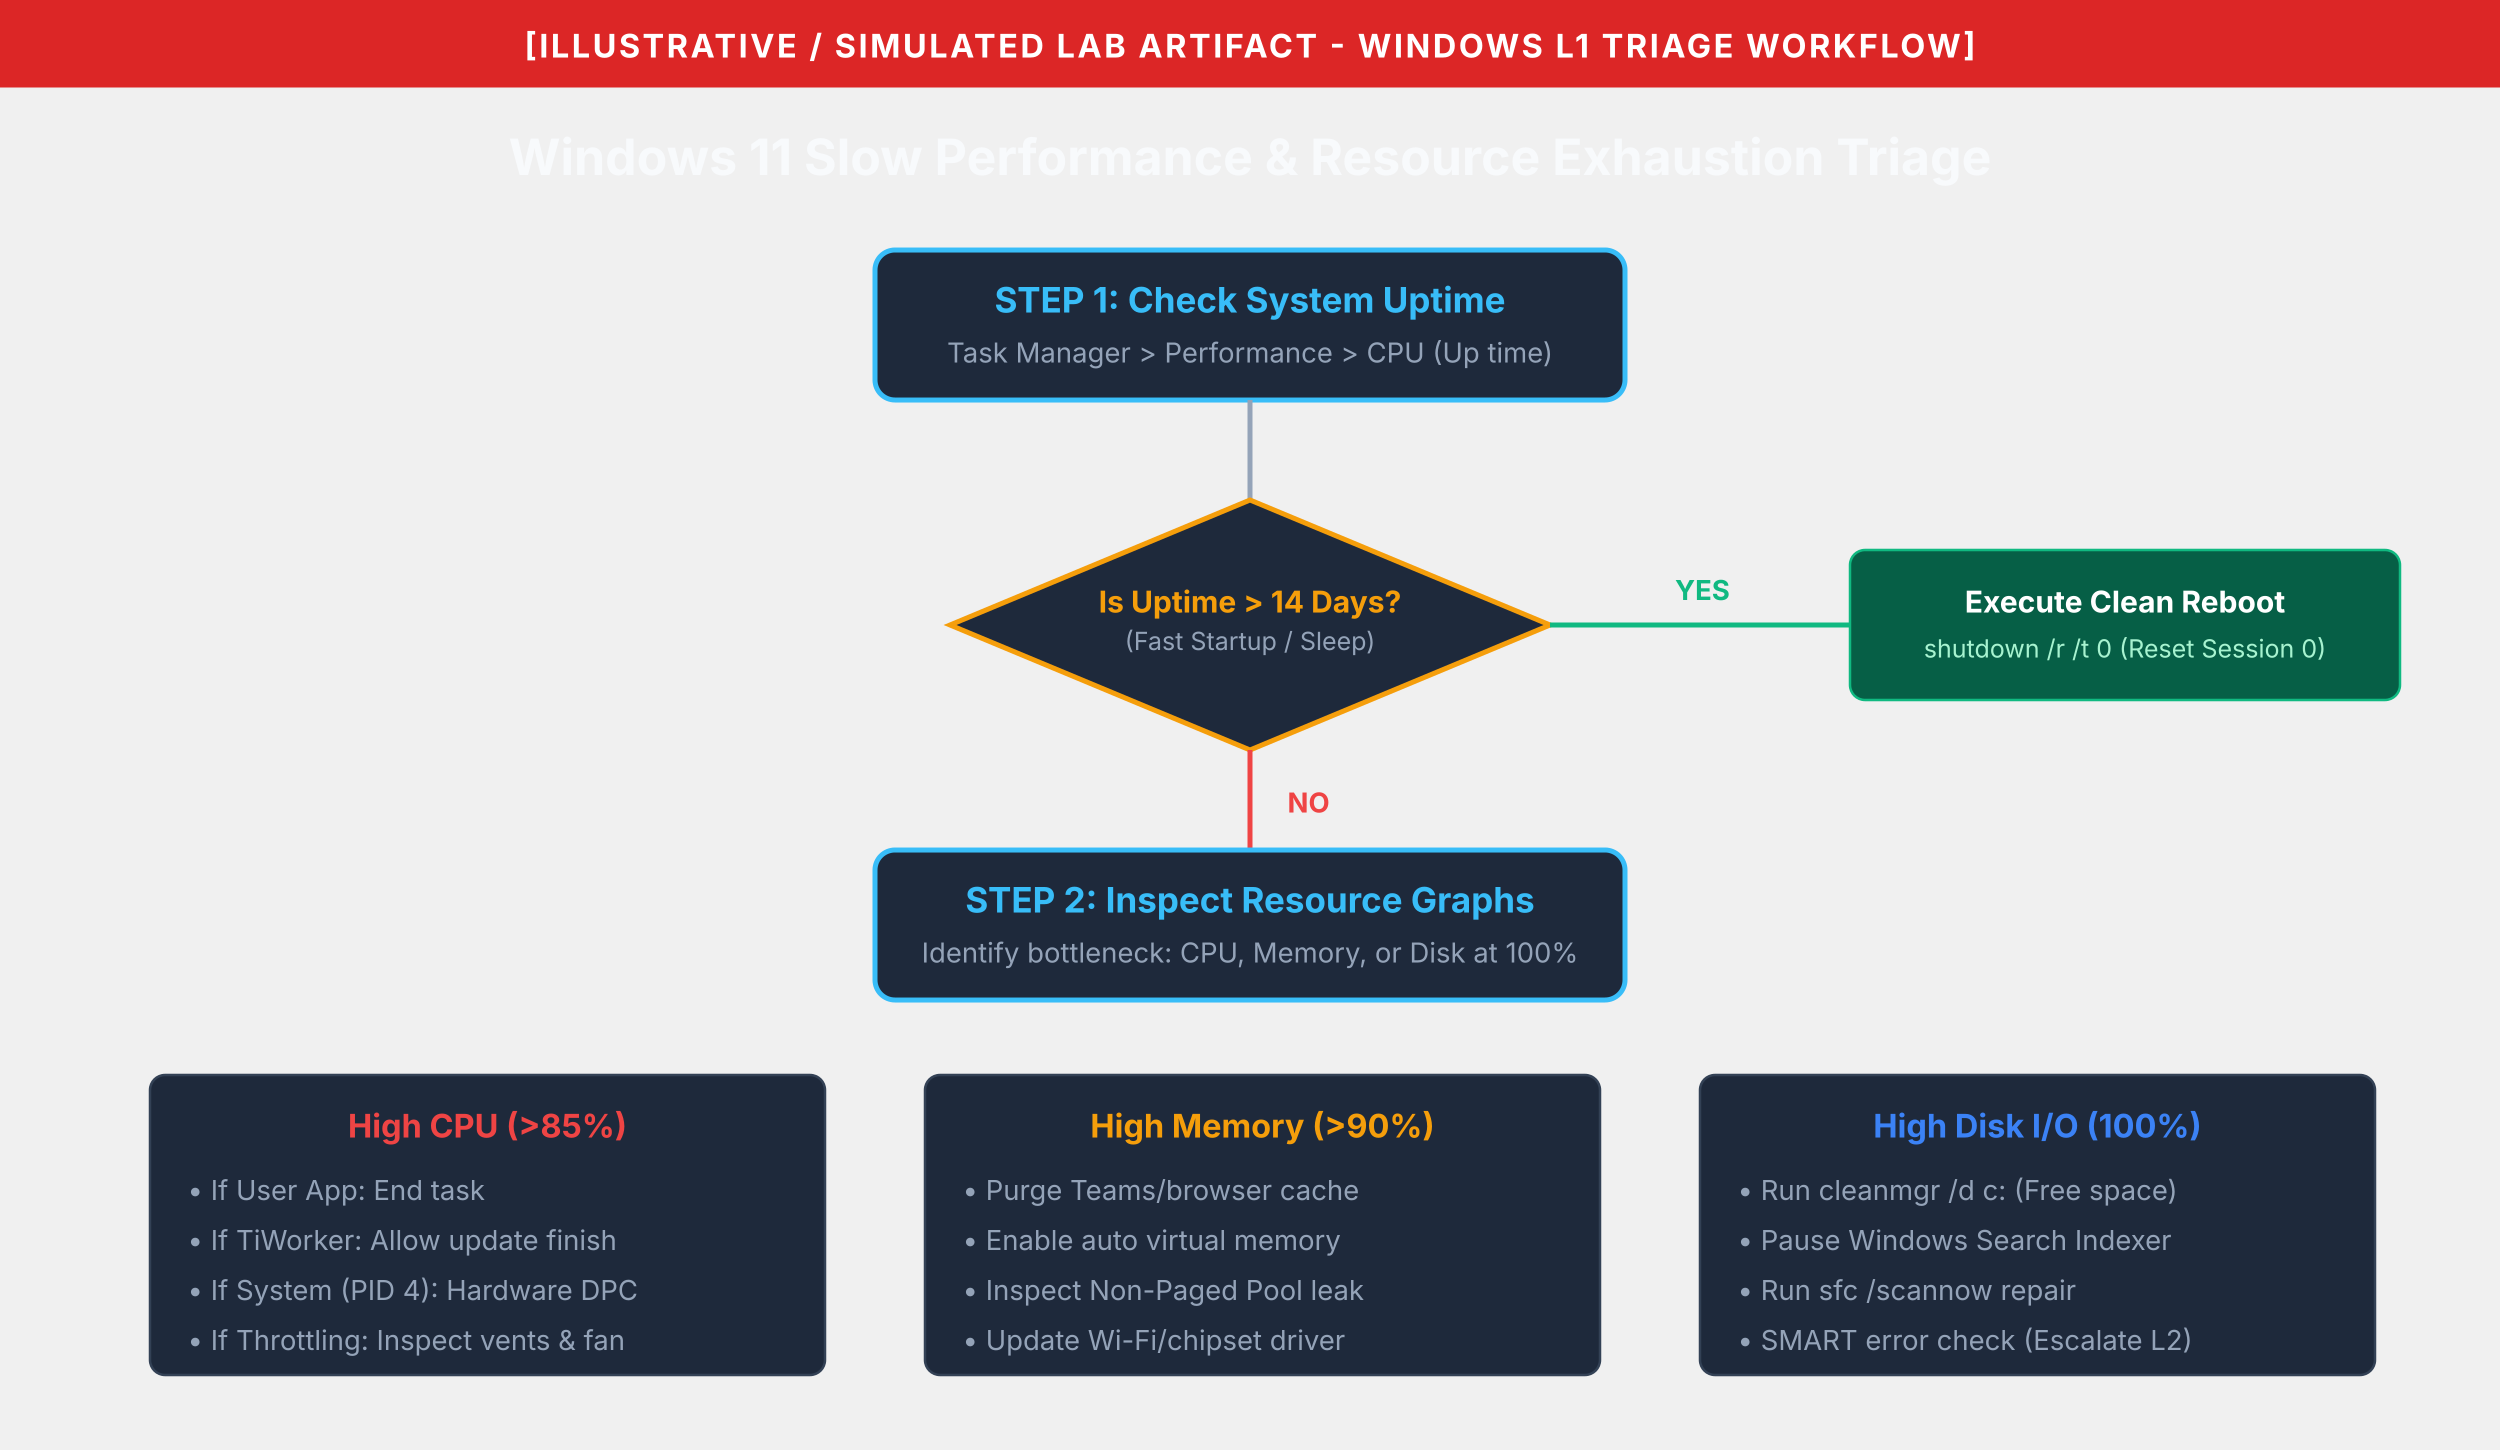
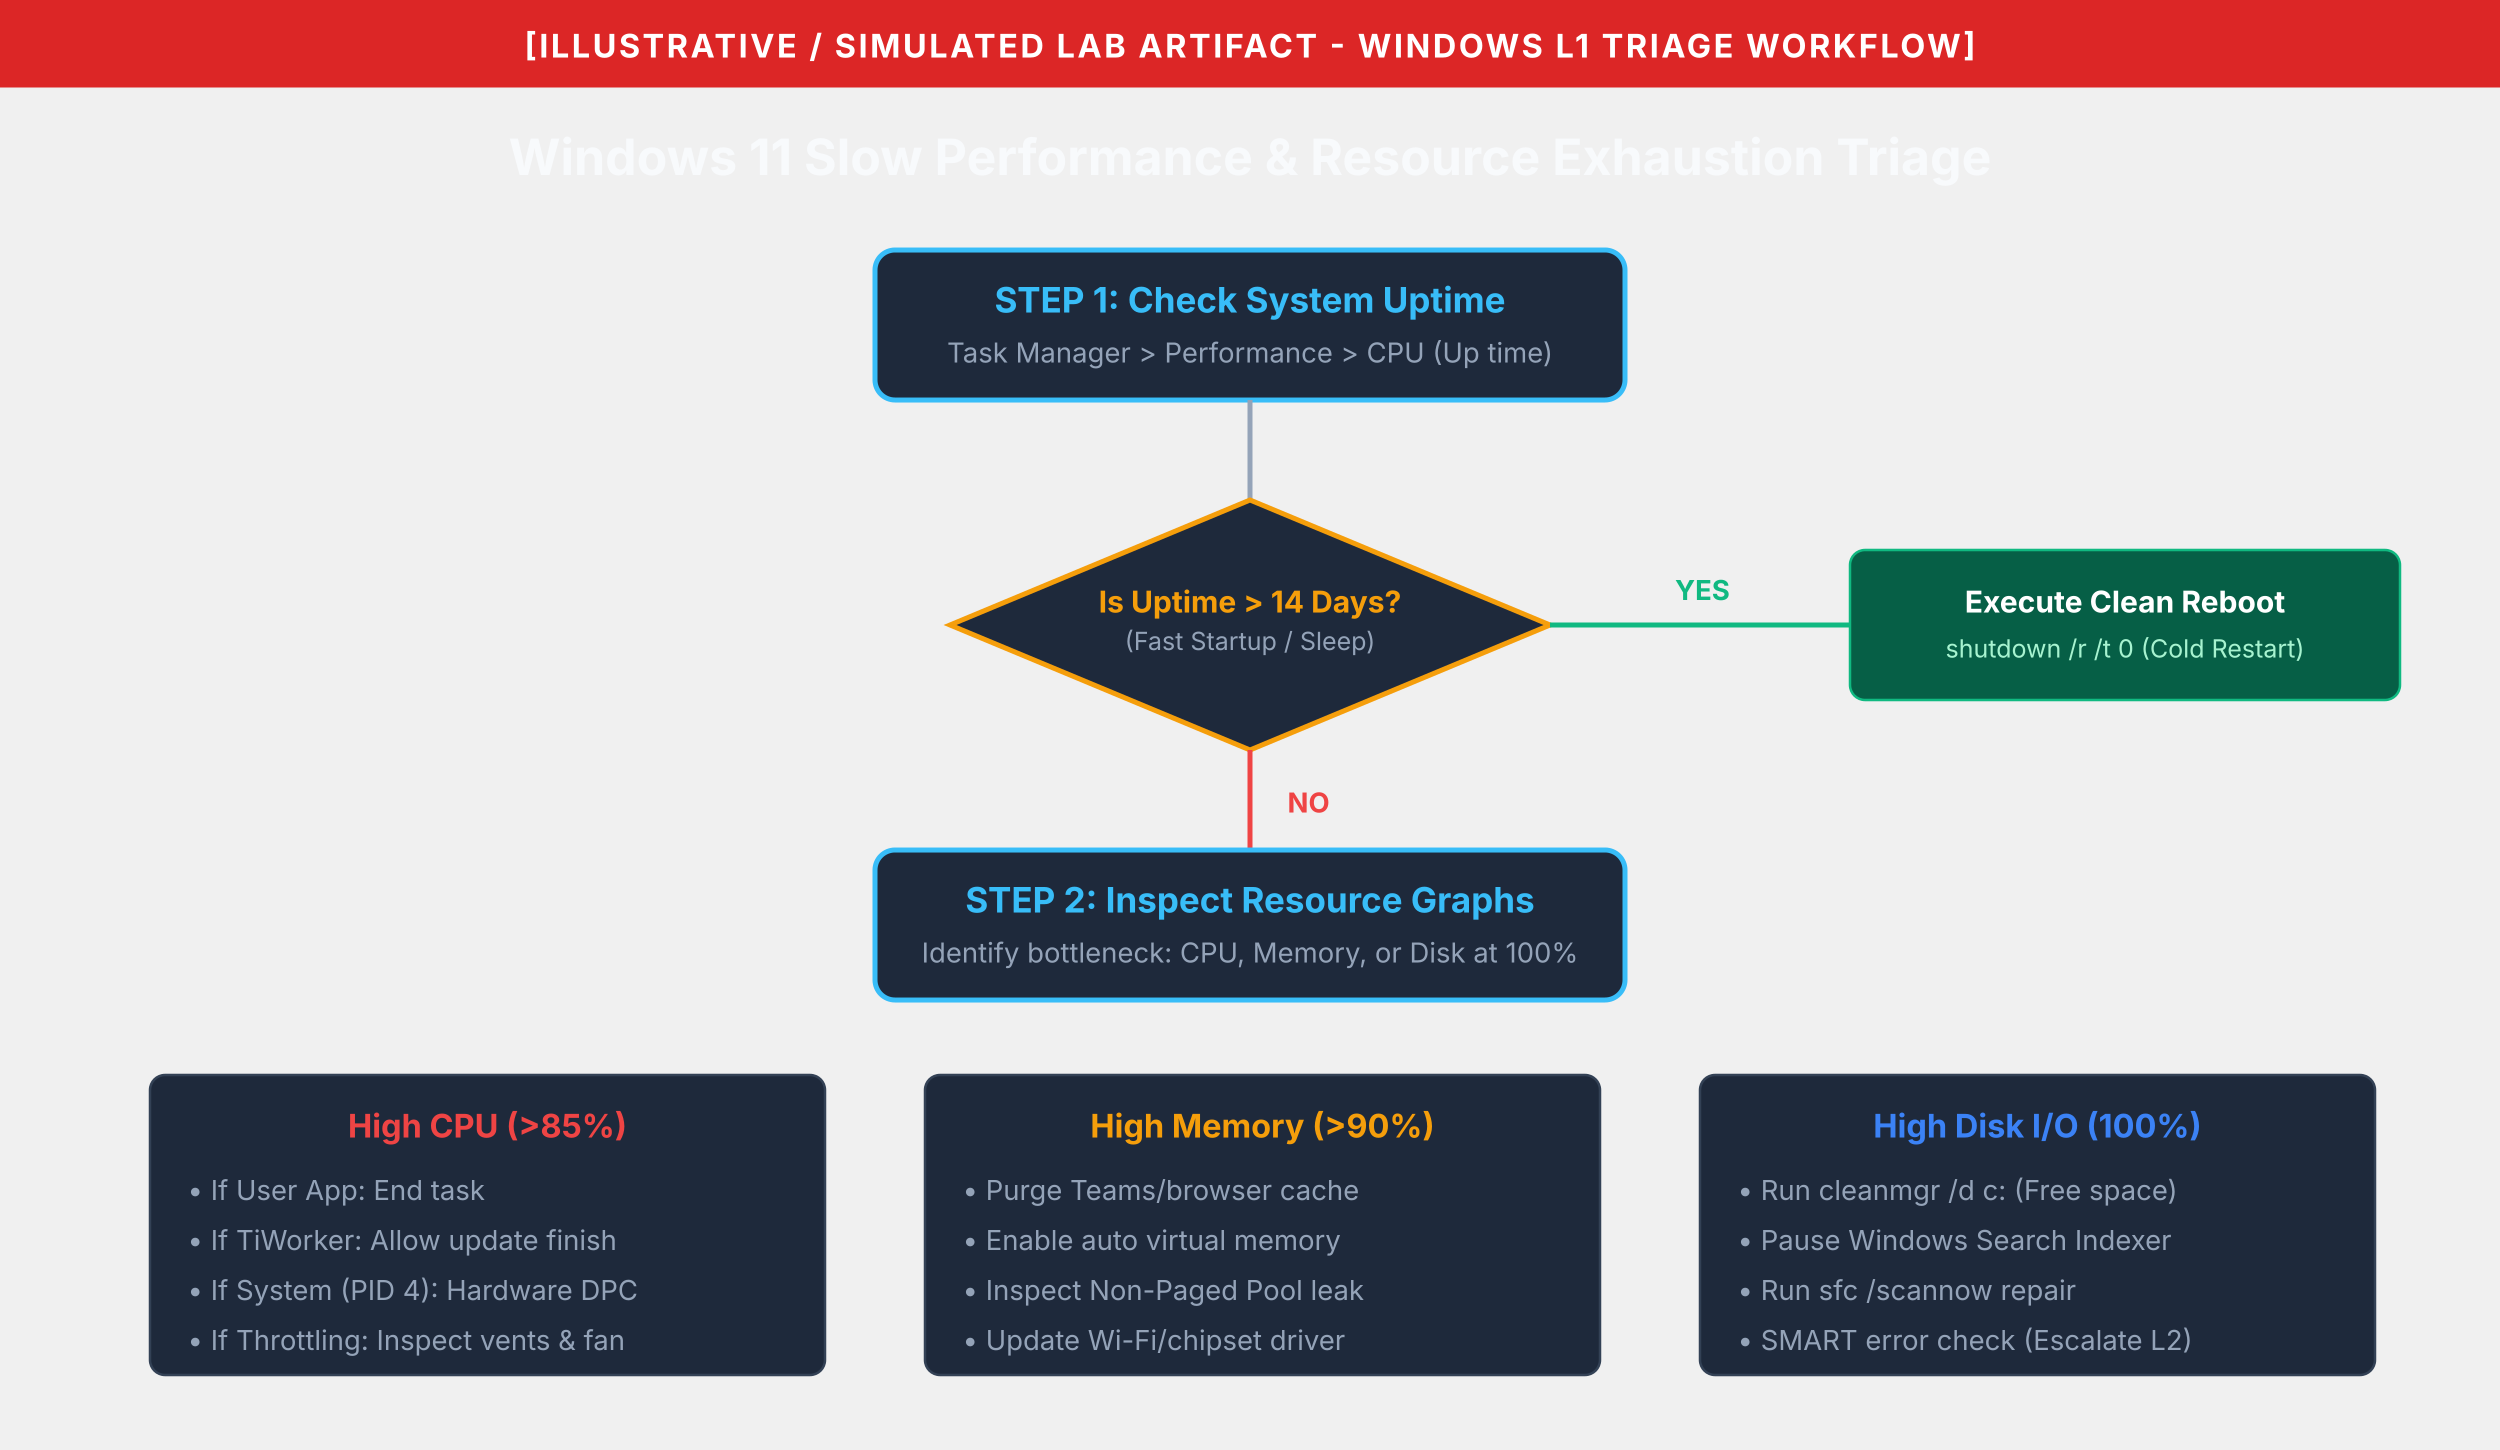
<svg xmlns="http://www.w3.org/2000/svg" viewBox="0 0 1000 580" width="100%" height="100%" style="background:#0f172a; font-family:system-ui, -apple-system, sans-serif;">
  <rect x="0" y="0" width="1000" height="35" fill="#dc2626" />
  <text x="500" y="23" fill="#ffffff" font-size="13" font-weight="bold" text-anchor="middle" letter-spacing="1">
    [ILLUSTRATIVE / SIMULATED LAB ARTIFACT - WINDOWS L1 TRIAGE WORKFLOW]
  </text>
  <text x="500" y="70" fill="#f8fafc" font-size="20" font-weight="bold" text-anchor="middle">
    Windows 11 Slow Performance &amp; Resource Exhaustion Triage
  </text>
  <rect x="350" y="100" width="300" height="60" rx="8" fill="#1e293b" stroke="#38bdf8" stroke-width="2" />
  <text x="500" y="125" fill="#38bdf8" font-size="14" font-weight="bold" text-anchor="middle">STEP 1: Check System Uptime</text>
  <text x="500" y="145" fill="#94a3b8" font-size="11" text-anchor="middle">Task Manager &gt; Performance &gt; CPU (Up time)</text>
  <line x1="500" y1="160" x2="500" y2="200" stroke="#94a3b8" stroke-width="2" />
  <polygon points="500,200 620,250 500,300 380,250" fill="#1e293b" stroke="#f59e0b" stroke-width="2" />
  <text x="500" y="245" fill="#f59e0b" font-size="12" font-weight="bold" text-anchor="middle">Is Uptime &gt; 14 Days?</text>
  <text x="500" y="260" fill="#94a3b8" font-size="10" text-anchor="middle">(Fast Startup / Sleep)</text>
  <line x1="620" y1="250" x2="740" y2="250" stroke="#10b981" stroke-width="2" />
  <text x="670" y="240" fill="#10b981" font-size="11" font-weight="bold">YES</text>
  <rect x="740" y="220" width="220" height="60" rx="6" fill="#065f46" stroke="#10b981" />
  <text x="850" y="245" fill="#ffffff" font-size="12" font-weight="bold" text-anchor="middle">Execute Clean Reboot</text>
-   <text x="850" y="263" fill="#a7f3d0" font-size="10" text-anchor="middle">shutdown /r /t 0 (Reset Session 0)</text>
+   <text x="850" y="263" fill="#a7f3d0" font-size="10" text-anchor="middle">shutdown /r /t 0 (Cold Restart)</text>
  <line x1="500" y1="300" x2="500" y2="340" stroke="#ef4444" stroke-width="2" />
  <text x="515" y="325" fill="#ef4444" font-size="11" font-weight="bold">NO</text>
  <rect x="350" y="340" width="300" height="60" rx="8" fill="#1e293b" stroke="#38bdf8" stroke-width="2" />
  <text x="500" y="365" fill="#38bdf8" font-size="14" font-weight="bold" text-anchor="middle">STEP 2: Inspect Resource Graphs</text>
  <text x="500" y="385" fill="#94a3b8" font-size="11" text-anchor="middle">Identify bottleneck: CPU, Memory, or Disk at 100%</text>
  <g transform="translate(60, 430)">
    <rect x="0" y="0" width="270" height="120" rx="6" fill="#1e293b" stroke="#334155" />
    <text x="135" y="25" fill="#ef4444" font-size="13" font-weight="bold" text-anchor="middle">High CPU (&gt;85%)</text>
    <text x="15" y="50" fill="#94a3b8" font-size="11">• If User App: End task</text>
    <text x="15" y="70" fill="#94a3b8" font-size="11">• If TiWorker: Allow update finish</text>
    <text x="15" y="90" fill="#94a3b8" font-size="11">• If System (PID 4): Hardware DPC</text>
    <text x="15" y="110" fill="#94a3b8" font-size="11">• If Throttling: Inspect vents &amp; fan</text>
    <rect x="310" y="0" width="270" height="120" rx="6" fill="#1e293b" stroke="#334155" />
    <text x="445" y="25" fill="#f59e0b" font-size="13" font-weight="bold" text-anchor="middle">High Memory (&gt;90%)</text>
    <text x="325" y="50" fill="#94a3b8" font-size="11">• Purge Teams/browser cache</text>
    <text x="325" y="70" fill="#94a3b8" font-size="11">• Enable auto virtual memory</text>
    <text x="325" y="90" fill="#94a3b8" font-size="11">• Inspect Non-Paged Pool leak</text>
    <text x="325" y="110" fill="#94a3b8" font-size="11">• Update Wi-Fi/chipset driver</text>
    <rect x="620" y="0" width="270" height="120" rx="6" fill="#1e293b" stroke="#334155" />
    <text x="755" y="25" fill="#3b82f6" font-size="13" font-weight="bold" text-anchor="middle">High Disk I/O (100%)</text>
    <text x="635" y="50" fill="#94a3b8" font-size="11">• Run cleanmgr /d c: (Free space)</text>
    <text x="635" y="70" fill="#94a3b8" font-size="11">• Pause Windows Search Indexer</text>
    <text x="635" y="90" fill="#94a3b8" font-size="11">• Run sfc /scannow repair</text>
    <text x="635" y="110" fill="#94a3b8" font-size="11">• SMART error check (Escalate L2)</text>
  </g>
</svg>
